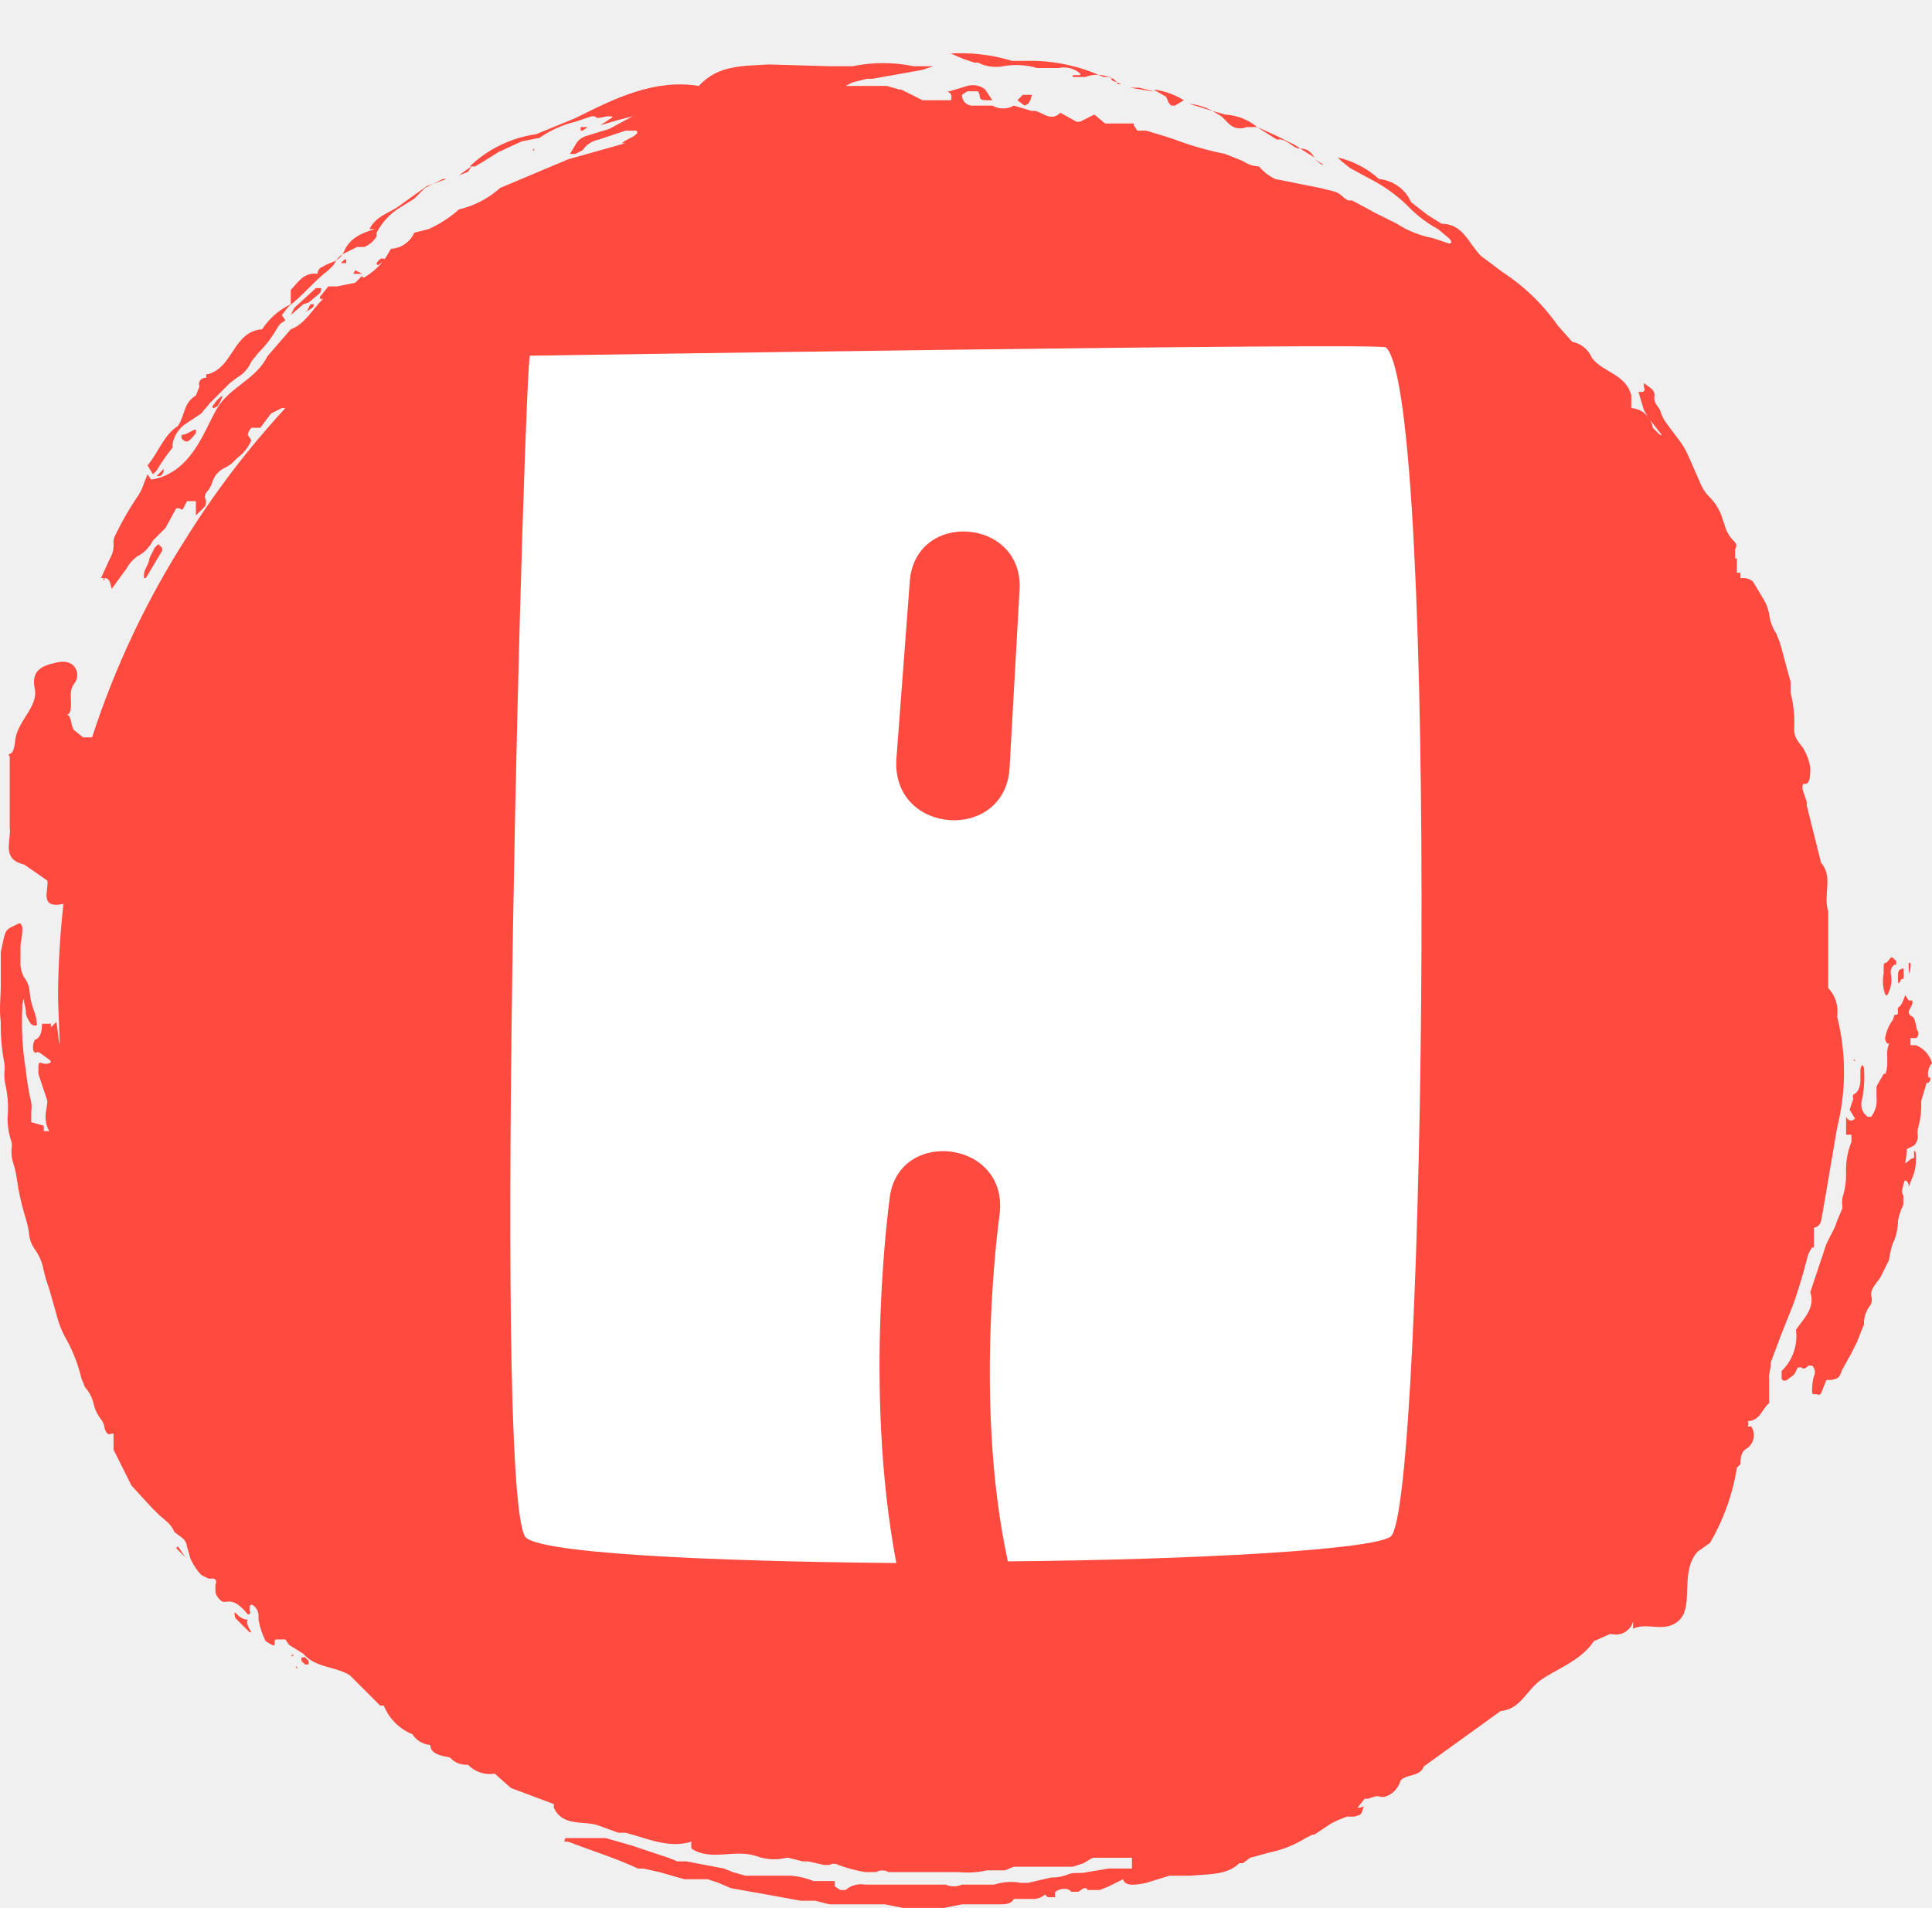
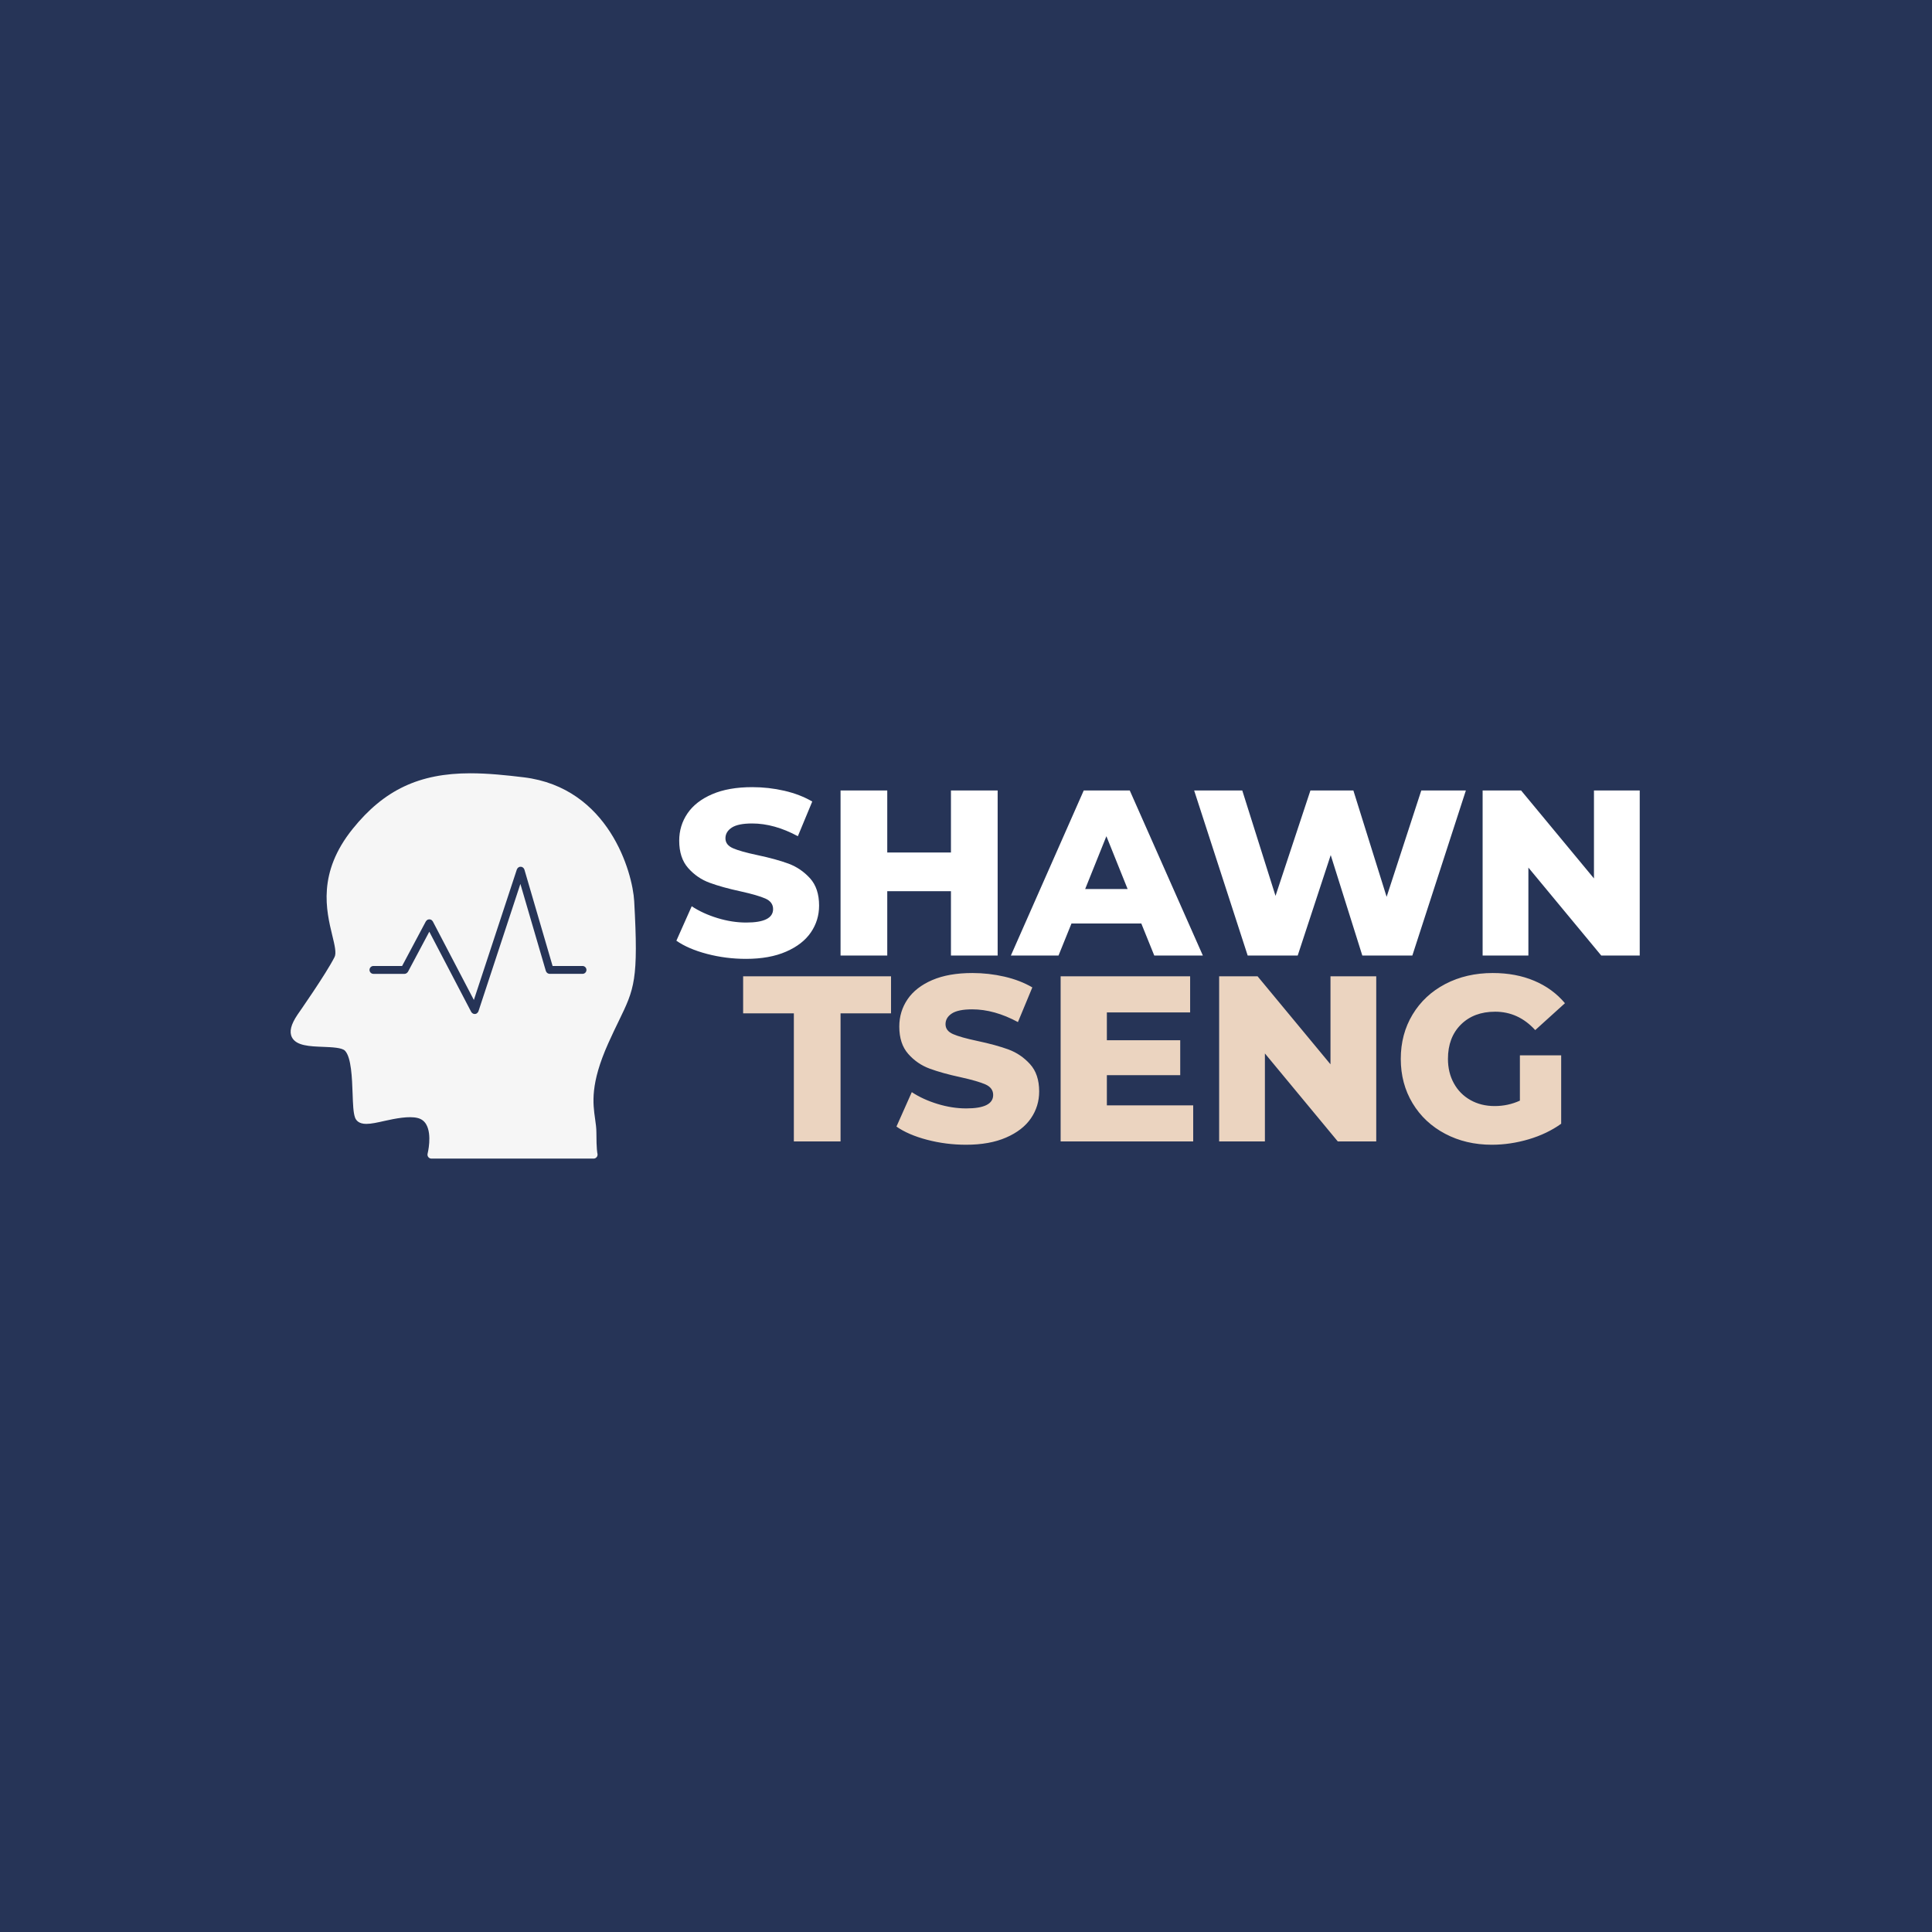
- <svg xmlns="http://www.w3.org/2000/svg" width="308.761" height="304.916" viewBox="0 0 106.008 104.687" class="css-1j8o68f" version="1.1" id="svg23">
-   <defs id="SvgjsDefs2684" />
-   <g id="SvgjsG2685" featurekey="rootContainer" transform="matrix(0.9820593,0,0,0.9820593,-0.05456052,0)" fill="#ff4a3f">
-     <g id="g17">
-       <path d="M19.8 15.3h.5l-.4-.2zm.5.1zm.8-.7c0 .1 0 .1.1.1l.4-.3c-.2-.1-.3-.1-.5.2zm.4-.2zm-4.1 2.3zm-.2.6l.3-.2c.1-.1.1-.2.1-.2h-.2l-.2.4c-.1-.1-.1 0 0 0zm2.2-2.9h-.1l-.2.2h.3zm-2.1 2.4l.6-.5c.1-.1.1-.2.1-.3h-.3l-1.2 1.1-.2.4.7-.6zm-1.1.8z" id="path3" />
-       <path d="M9.7 25v-.2a1.7 1.7 0 0 1 .7-1.1l.9-.6.5-.6.7-.7.4-.4.4-.3a1.9 1.9 0 0 0 .8-.9l.4-.5a5.9 5.9 0 0 0 1-1.3l.2-.3.3-.2-.2-.3.4-.5c.8-.6 1.4-1.4 2.2-2l.3-.3a1.4 1.4 0 0 1 .5-.6l.8-.4h.4a1.4 1.4 0 0 0 .7-.6V13a3.5 3.5 0 0 1 1.3-1.4l.8-.5.2-.2.4-.4 1-.5h.2l-1.1.4-1.4 1c-.6.5-1.4.6-1.8 1.4h.3c-.7.2-1.4.5-1.7 1.2s-.8.6-1.2.9a.4.4 0 0 0-.3.4c-.8-.1-1.1.5-1.5.9v.8a3.9 3.9 0 0 0-1.6 1.4c-1.6.1-1.6 2.1-3 2.5h-.1a.2.2 0 0 0 0 .2c-.3 0-.5.2-.4.5l-.2.5c-.7.4-.6 1.1-1 1.7-.8.5-1.1 1.5-1.7 2.2l.3.5.2-.2a11.6 11.6 0 0 1 .9-1.3zM53.9 3.3l.6.2h.2a2.2 2.2 0 0 0 1.4.2 4.1 4.1 0 0 1 1.9.1h1.2a1.4 1.4 0 0 1 1.2.3.1.1 0 0 1 0 .1H60a.1.1 0 0 0 0 .1h.7a1.8 1.8 0 0 1 1.3 0c.2 0 .1.1.2.2l.5.2h-.2c-.2-.4-.5-.4-.8-.4a9.7 9.7 0 0 0-4.3-.9h-.8A9.8 9.8 0 0 0 53 3h.2zm7.3 3.1zM50.3 4.7zm10.9 1.7h.2-.2zM19 14.7zm32.1-10zm17.6 2.2a.9.9 0 0 0 1 .2h.6a3.1 3.1 0 0 0-1.8-.7l-.7-.2.5.3zm-3.4-1.3c0 .1.1.2.2.3h.2l.5-.3a4.2 4.2 0 0 0-1.7-.6l.7.4zm7.4 2.7l.8.5c-.2-.3-.4-.5-.8-.5z" id="path5" />
-       <path d="M99 76.1l.6-1.6.6-1.5c.2-.5.6-1.8.8-2.6a1.7 1.7 0 0 1 .3-.7h.1v-1.1c.5-.1.4-.6.5-.9l.8-4.7a12.7 12.7 0 0 0 0-6.2 1.9 1.9 0 0 0-.5-1.6v-4.3c-.3-.9.3-1.9-.4-2.7L101 45a.4.4 0 0 0 0-.2l-.2-.6a.5.5 0 0 1 0-.4h.1c.3 0 .3-.5.3-.9a3 3 0 0 0-.4-1.1l-.3-.4a1.1 1.1 0 0 1-.2-.7 6.7 6.7 0 0 0-.2-2v-.6c-.2-.7-.4-1.5-.6-2.2l-.2-.5a2.5 2.5 0 0 1-.4-1.1 2.5 2.5 0 0 0-.3-.8l-.6-1a.8.8 0 0 0-.6-.2h-.1V32h-.2v-.8H97V31a.4.4 0 0 0 0-.1v-.2c.1-.2.1-.3-.1-.5a1.8 1.8 0 0 1-.4-.6l-.2-.6a2.9 2.9 0 0 0-.7-1.2 2.2 2.2 0 0 1-.5-.7l-.7-1.6a4.3 4.3 0 0 0-.6-1l-.6-.8a2.4 2.4 0 0 1-.4-.8l-.2-.3a.6.6 0 0 1-.1-.5.5.5 0 0 0-.2-.4l-.4-.3v.2c.1.2 0 .3-.1.3h-.2l.3 1 .3.5.7.9h-.1l-.2-.2-.2-.2a1.3 1.3 0 0 0-1.2-1.1v-.7c-.3-1.2-1.6-1.3-2.2-2.1a1.5 1.5 0 0 0-1.1-.9l-.8-.9a11.3 11.3 0 0 0-3.1-3l-.8-.6-.4-.3c-.7-.7-1-1.8-2.2-1.8l-.8-.5-.9-.7a2.2 2.2 0 0 0-1.8-1.3 5.1 5.1 0 0 0-2.3-1.2l.2.2.5.4 1.3.7a8.5 8.5 0 0 1 2.1 1.6 6.8 6.8 0 0 0 1.5 1.1l.6.5c.1.1.2.2.1.3H81l-.9-.3a5.6 5.6 0 0 1-2-.8l-1.2-.6-1.3-.7h-.2c-.3-.1-.4-.4-.8-.5l-.8-.2-2.5-.5a2.6 2.6 0 0 1-.9-.7 1.7 1.7 0 0 1-.9-.3l-1-.4a18.1 18.1 0 0 1-2.8-.8l-.6-.2-1-.3h-.5l-.2-.3v-.1h-1.6l-.6-.5-.4.2-.4.2h-.2l-.9-.5c-.6.6-1.1-.2-1.6-.1l-1-.3a1.2 1.2 0 0 1-1.2 0h-1.2a.6.6 0 0 1-.5-.6l.3-.2h.6a.7.7 0 0 1 .1.3c0 .2.2.2.5.2h.2l-.4-.6a1.1 1.1 0 0 0-1-.2l-1 .3H53c.3.2.2.3.2.5h-1.6l-.4-.2-.8-.4h-.1l-.7-.2h-2.3l.4-.2.8-.2h.3l1.7-.3 1.1-.2.6-.2h-1.1a8.4 8.4 0 0 0-3.4 0h-1.3L43 3.6c-1.4.1-2.8 0-3.9 1.2-2.5-.4-4.7.7-6.9 1.8l-2.2.9a6.7 6.7 0 0 0-3.7 1.8h.3l.5-.3.8-.5 1.3-.6 1-.2a6 6 0 0 1 2-.9l.9-.3h.2c.1.2.5 0 .7 0h.2c.1 0 .1.1 0 .1l-.6.4 1-.3.8-.2-1.3.7-1.3.4a1 1 0 0 0-.6.5l-.3.5h.3l.4-.2a1.4 1.4 0 0 1 .9-.6l1.5-.5h.5a.1.1 0 0 1 .1.2c-.2.2-.6.3-.8.5h.2l-3.2.9-3.8 1.6a5.2 5.2 0 0 1-2.3 1.2 6.6 6.6 0 0 1-1.7 1.1l-.8.2a1.5 1.5 0 0 1-1.3.9l-.3.5a3.7 3.7 0 0 1-1.2 1.1h-.1v-.1l-.2.2-.2.2-1 .2h-.5l-.4.5c-.1.1-.1.2 0 .2h.1c-.6.6-1 1.4-1.8 1.7L15 19.9c-.6 1.2-1.8 1.6-2.6 2.6s-1.4 3.9-3.9 4.3l-.2-.3-.2.5a2.7 2.7 0 0 1-.4.8 16.9 16.9 0 0 0-1.2 2.1.8.8 0 0 0-.1.5 1.4 1.4 0 0 1-.2.8l-.5 1.1h.2c.3 0 .3.3.4.6l.8-1.1a2.2 2.2 0 0 1 .6-.7 2 2 0 0 0 .9-.9l.3-.3.4-.4.6-1.1h.2c.1.1.1.1.2 0l.2-.4h.5v.8l.5-.5a.5.5 0 0 0 0-.5.4.4 0 0 1 .1-.3 1.5 1.5 0 0 0 .3-.5 1.3 1.3 0 0 1 .8-.9l.3-.2.3-.3a2.4 2.4 0 0 0 .8-1l-.2-.3c0-.1.1-.3.2-.4h.5l.6-.8.6-.3h.2a48.8 48.8 0 0 0-5.5 7.2h-.1.1a48.4 48.4 0 0 0-5.3 11.2h-.5l-.5-.4c-.2-.2-.1-.7-.4-.9h.1c.3-.5-.1-1.2.3-1.7s.1-1.4-.9-1.2-1.5.5-1.3 1.5-1 1.8-1.1 2.9-.5.5-.3.9v3.9c.1.8-.5 1.8.8 2.1l1.3.9c.1.5-.5 1.6.9 1.3a49.2 49.2 0 0 0-.3 5c0 1.1.1 2.2.1 3.3v-.4c-.1-.4-.1-.8-.2-1.3l-.3.3v-.2h-.5c0 .5-.1.8-.4.9a.9.9 0 0 0-.1.5c0 .1.1.3.2.2s.4.2.7.4-.2.3-.4.2-.2.1-.2.3v.3l.5 1.5c0 .3-.1.6-.1.9a1.7 1.7 0 0 0 .2.8h-.3v-.3l-.7-.2v-.6a1.5 1.5 0 0 0 0-.5 14.6 14.6 0 0 1-.3-1.8 16.6 16.6 0 0 1-.2-3.5.9.9 0 0 1 .1-.5v.2a2.9 2.9 0 0 1 .1.5.8.8 0 0 0 .1.4c.1.2.2.4.4.4s.1-.1.1-.2a2.1 2.1 0 0 0-.1-.5 4.2 4.2 0 0 1-.3-1.3 1.5 1.5 0 0 0-.3-.7 1.6 1.6 0 0 1-.2-.9v-.8c0-.3.1-.6.1-.9a.5.5 0 0 0-.1-.4h-.1c-.8.4-.7.2-1 1.6V55c0 .7-.1 1.4 0 2.1a10.8 10.8 0 0 0 .2 2.3 1.8 1.8 0 0 1 0 .5 3.1 3.1 0 0 0 .1.9 5.9 5.9 0 0 1 .1 1.3 3.9 3.9 0 0 0 .2 1.7 1.2 1.2 0 0 1 0 .4 2.1 2.1 0 0 0 .1.8 4.9 4.9 0 0 1 .2.9 14 14 0 0 0 .5 2.2 5 5 0 0 1 .2 1 1.7 1.7 0 0 0 .3.7 2.9 2.9 0 0 1 .5 1.2 8.5 8.5 0 0 0 .3 1l.4 1.4a5.4 5.4 0 0 0 .6 1.5 8.5 8.5 0 0 1 .8 2.1l.2.5a2.1 2.1 0 0 1 .5 1 2.1 2.1 0 0 0 .4.8 1 1 0 0 1 .2.5c.1.3.2.4.4.3h.1v.9l.5 1 .5 1 1.1 1.2.4.4c.3.3.7.5.9 1l.4.3a.7.7 0 0 1 .3.5l.2.7a3.3 3.3 0 0 0 .6.9l.4.2h.3a.2.2 0 0 1 .1.3 2.5 2.5 0 0 0 0 .5.9.9 0 0 0 .4.5h.2c.4-.1.8.2 1.2.7h.1c0-.1.1-.1 0-.2v-.2c0-.1.1-.2.2-.1a.7.7 0 0 1 .3.6v.2a4.3 4.3 0 0 0 .4 1.2c.5.3.5.3.5.1s0-.2.2-.2h.4l.2.3.8.5c.7.8 1.8.7 2.6 1.2l1.7 1.7h.2a2.9 2.9 0 0 0 1.6 1.6 1.3 1.3 0 0 0 1 .6c0 .5.6.6 1.1.7a1.2 1.2 0 0 0 .8.4h.2a1.7 1.7 0 0 0 1.5.5l.9.8 2.4.9v.2c.5 1.1 1.7.7 2.5 1l1.1.4h.4c1.2.3 2.4.9 3.7.5a.7.7 0 0 0 0 .4c1.1.7 2.4 0 3.6.4a2.9 2.9 0 0 0 1.7.1h.1l.8.2h.3l.9.2h.3a.5.5 0 0 1 .5 0 7.9 7.9 0 0 0 1.5.4h.6a.7.7 0 0 1 .7 0h3.9a5 5 0 0 0 1.6-.1h1l.5-.2H60l.6-.2.5-.3h2.2v.6H62l-1.2.2c-.4.1-.7 0-1 .1a2.4 2.4 0 0 1-1 .2l-1.3.3h-.4a3.1 3.1 0 0 0-1.5.1h-1.8a1.1 1.1 0 0 1-.9 0h-4.5a1.3 1.3 0 0 0-1.1.3H47l-.3-.2v-.3h-1.2a4.1 4.1 0 0 0-1.3-.3h-2.5l-.7-.2-.5-.2-2.1-.4h-.5l-.5-.2-2.1-.7-1.4-.4h-2.2c-.1 0-.1.1-.1.2h.2c1.3.5 2.6.9 3.9 1.5h.3l.9.2 1.4.4h1.3l.6.2.7.3 1.7.3 1.1.2 1.1.2h.8l.8.2h3.1l1 .2h2.3l1-.2H56c.4 0 .6-.1.7-.3h1a1 1 0 0 0 .8-.3c-.1.1 0 .1.1.2h.4v-.2c0-.1 0-.1.2-.2s.6-.1.7.1h.4l.3-.2c.2 0 .2 0 .2.1h.7l.5-.2.8-.4c.1.3.4.4 1.3.2l1.3-.4h1.2c.9-.1 2 0 2.7-.7h.2l.4-.3 1.1-.3a6.1 6.1 0 0 0 2-.8l.4-.2h.1l.9-.6.4-.2.5-.2h.4c.4-.1.4-.1.5-.4s0-.1-.2-.1h-.1l.4-.5h.2c.3-.1.5-.2.7-.1h.2a1.3 1.3 0 0 0 .9-.9c.3-.4 1.1-.2 1.3-.8l4.3-3.1c1.1-.1 1.4-1.1 2.2-1.7s2.3-1.1 3-2.2l.9-.4h.1a1 1 0 0 0 1.2-.7v.4c.8-.4 1.8.3 2.6-.5s0-2.7 1-3.8l.7-.5a12.1 12.1 0 0 0 1.5-4.2l.2-.2c0-.3 0-.7.4-.9a.9.9 0 0 0 .2-1.2h-.2a.3.3 0 0 0 0-.3c.7 0 .8-.7 1.2-1V77a.5.5 0 0 1 0-.2 3.8 3.8 0 0 0 .1-.7zM5.9 32.2z" id="path7" />
-       <path d="M26.4 9.3l-.3.2-.4.3.5-.2zm6.1-2h.1l.3-.2h-.4zm-2.6 1l-.1.1h.1v-.1zm-1.5 1.4zm1.3-.2zm-6.3 3.1zM9.2 26.2l-.4.4H9a.4.4 0 0 0 .2-.4zm3-3.5a2.1 2.1 0 0 0 .3-.6 1.5 1.5 0 0 0-.5.5c-.1.1-.1.2 0 .2zM11 24.2V24c-.2 0-.5.3-.8.3v.2c.3.3.4.2.8-.3zm3 66.2zM73.9 9.2h.1l-.5-.3zm-2.5-1.4c.5-.1.8.4 1.2.5h.1l-.3-.2-1-.5-1.1-.5.3.2zM52.8 3.1zm11.7 2h-.1l-1.2-.2h.5zm2 .7l1.3.4a3.3 3.3 0 0 0-1.3-.4zm-9 0a1 1 0 0 0 .2-.5h-.5l-.3.3.4.3zm9 1.6zM49.9 4.2zm2.9.7zM48.5 4zm13.8 2.1a.5.5 0 0 0 0 .1zm44.8 52.3h-.3V58h.3c.1 0 .2-.3.1-.4s-.1-.7-.3-.8a.3.3 0 0 1-.2-.3l.2-.4a.4.4 0 0 0 0-.2h-.2l-.2-.3c-.1.3-.2.6-.4.7a.5.5 0 0 0 0 .2c0 .1 0 .2-.1.2h-.1a1.1 1.1 0 0 1-.1.3 2.3 2.3 0 0 0-.4.9.4.4 0 0 0 .1.4h.1a1.7 1.7 0 0 0-.1.8v.4a1.8 1.8 0 0 1-.1.5h-.1l-.4.7v.6a1.5 1.5 0 0 1-.3 1.1h-.2l-.2-.2a.9.9 0 0 1-.1-.8 6.5 6.5 0 0 0 .1-1.7c0-.1-.1-.2-.1-.2a.5.5 0 0 0-.1.3v.6c0 .2-.1.6-.3.7s-.1.2-.1.3l-.2.6.3.5c-.2.2-.4.1-.5-.1v1h.3v.4a4.2 4.2 0 0 0-.3 1.4 3.3 3.3 0 0 0 0 .4 4 4 0 0 1-.2 1.3 2 2 0 0 0 0 .6l-.3.7a3.2 3.2 0 0 1-.3.7l-.3.6-.9 2.7c.3.9-.4 1.5-.8 2.1a2.7 2.7 0 0 1-.8 2.3v.4c0 .1.1.2.3.1l.4-.3.2-.4h.2c.1.1.2.1.4-.1h.2a.5.5 0 0 1 .1.6 2.9 2.9 0 0 0-.1.8c0 .1 0 .2.1.2h.2c.1.1.2 0 .3-.3l.2-.5h.3c.4-.1.4-.1.6-.6l.5-.9.3-.6.4-1a1.6 1.6 0 0 1 .3-1 .6.6 0 0 0 .1-.6c0-.2 0-.3.2-.6l.3-.4.5-1a4.7 4.7 0 0 1 .2-.9 3 3 0 0 0 .3-1.3 3.8 3.8 0 0 1 .3-.9v-.5c-.1-.2-.1-.2 0-.6s.1-.2.2-.2a.4.4 0 0 1 .1.3l.2-.5a2.3 2.3 0 0 0 .2-.9v-.3c0-.1 0-.3-.1-.3v.4c-.2 0-.3.2-.5.3a6.4 6.4 0 0 0 .1-.8l.4-.2a.7.7 0 0 0 .2-.6 1.4 1.4 0 0 1 0-.3 4.8 4.8 0 0 0 .2-1.4v-.2l.3-1h.1a.3.3 0 0 0 .1-.3h-.1a.9.9 0 0 1 .2-.8 1.5 1.5 0 0 0-.9-1zm-1.2 7.8zm-.2-9.9zm0 0zM9.1 30.8a.3.3 0 0 0 0-.2l-.2-.2-.2.2-.3.6c0 .3-.3.6-.3.9v.2h.1zm96.3 24.8h.1a1.7 1.7 0 0 0 .2-1.2.5.5 0 0 1 .2-.5h.1v-.2l-.2-.2h-.1c-.1.1-.2.3-.3.3s-.1.1-.1.3v.3a2.2 2.2 0 0 0 .1 1.2zM13.2 90.1c-.1 0 0 .2 0 .3l.8.8h.1c-.2-.3-.3-.6-.2-.7a.9.9 0 0 1-.5-.2zm.8.3zm92.3-35.7h.1a2 2 0 0 0 0-.6c-.3.1-.3.1-.3.6s.1.1.2 0z" id="path9" />
-       <path d="M106.7 62a.6.6 0 0 0 .1-.5c0-.1-.1-.2-.1-.1h-.2v.2c0 .4.1.5.2.4zm.1-8.2h-.1v.6a1 1 0 0 0 .1-.6zM17.1 92.6h-.2v.2l.2.2h.2v-.2zm86.6-33.3c0-.1 0-.1-.1-.1zM9.9 86.5l.5.5-.4-.6z" id="path11" />
-       <circle cx="10.5" cy="87.1" transform="rotate(-24.8 10.4 87.159)" id="circle13" />
-       <path d="M9.7 30.1h-.1v.2-.2h.1zm83.2-6.6l-.2-.3h-.1zm-14.7 77.1zM5.9 32.2zm-.1.2a.3.3 0 0 0 .1-.2v.2zm1.9-4.9zM61.5 2.4zm42.8 58.2v.1-.1zM16.4 92.5h-.1c.1.1.2 0 .1-.1zm.2.7h.1l-.1-.1v.1zm73.9-71.3zm15.2 34.4zM14.6 91.7zm92.1-37zm-.8 11.4zM34.6 0z" id="path15" />
-     </g>
-   </g>
-   <g id="SvgjsG2686" featurekey="nameFeature-0" transform="matrix(2.284354,0,0,2.284354,27.98006,-5.60952)" fill="#ffffff">
-     <path d="M9.6 16.48 l-0.32 4.24 c-0.08 1.8 2.6 1.96 2.72 0.2 l0.24 -4.28 c0.12 -1.76 -2.56 -1.96 -2.64 -0.16 z M0.48 11 l0 0 c0.04 0 20.48 -0.32 20.56 -0.2 c1.28 1.12 0.96 27.8 0.12 28.56 c-0.4 0.32 -4.64 0.56 -9.2 0.6 c-0.84 -3.84 -0.2 -8.32 -0.2 -8.32 c0.24 -1.8 -2.44 -2.12 -2.64 -0.4 c0 0.04 -0.64 4.52 0.16 8.76 c-4.56 -0.04 -8.68 -0.24 -8.92 -0.64 c-0.8 -1.44 0 -28.28 0.12 -28.36 z" id="path20" />
+ <svg xmlns="http://www.w3.org/2000/svg" version="1.1" width="1000" height="1000" viewBox="0 0 1000 1000">
+   <rect width="1000" height="1000" fill="#263457" />
+   <g transform="matrix(0.7,0,0,0.7,149.5758,400.2205)">
+     <svg viewBox="0 0 396 113" data-background-color="#263457" preserveAspectRatio="xMidYMid meet" height="285" width="1000">
+       <g id="tight-bounds" transform="matrix(1,0,0,1,0.2400031,0.01671809)">
+         <svg viewBox="0 0 395.52 112.967" height="112.967" width="395.52">
+           <g>
+             <svg viewBox="0 0 553.894 158.201" height="112.967" width="395.52">
+               <g transform="matrix(1,0,0,1,158.3742,2.785491)">
+                 <svg viewBox="0 0 395.52 152.63" height="152.63" width="395.52">
+                   <g id="textblocktransform">
+                     <svg viewBox="0 0 395.52 152.63" height="152.63" width="395.52" id="textblock">
+                       <g>
+                         <svg viewBox="0 0 395.52 152.63" height="152.63" width="395.52">
+                           <g transform="matrix(1,0,0,1,0,0)">
+                             <svg width="395.52" viewBox="73.15 -35.7 204.2 75.8" height="152.63" data-palette-color="#ffffff">
+                               <svg />
+                               <svg />
+                               <g class="wordmark-text-0" data-fill-palette-color="primary" id="text-0">
+                                 <path d="M87.9 0.7c-2.833 0-5.583-0.35-8.25-1.05-2.667-0.7-4.833-1.633-6.5-2.8v0l3.25-7.3c1.567 1.033 3.383 1.867 5.45 2.5 2.067 0.633 4.1 0.95 6.1 0.95v0c3.8 0 5.7-0.95 5.7-2.85v0c0-1-0.54-1.743-1.62-2.23-1.087-0.48-2.83-0.987-5.23-1.52v0c-2.633-0.567-4.833-1.177-6.6-1.83-1.767-0.647-3.283-1.687-4.55-3.12-1.267-1.433-1.9-3.367-1.9-5.8v0c0-2.133 0.583-4.06 1.75-5.78 1.167-1.713 2.91-3.07 5.23-4.07 2.313-1 5.153-1.5 8.52-1.5v0c2.3 0 4.567 0.257 6.8 0.77 2.233 0.52 4.2 1.28 5.9 2.28v0l-3.05 7.35c-3.333-1.8-6.567-2.7-9.7-2.7v0c-1.967 0-3.4 0.29-4.3 0.87-0.9 0.587-1.35 1.347-1.35 2.28v0c0 0.933 0.533 1.633 1.6 2.1 1.067 0.467 2.783 0.95 5.15 1.45v0c2.667 0.567 4.877 1.173 6.63 1.82 1.747 0.653 3.263 1.687 4.55 3.1 1.28 1.42 1.92 3.347 1.92 5.78v0c0 2.1-0.583 4-1.75 5.7-1.167 1.7-2.917 3.057-5.25 4.07-2.333 1.02-5.167 1.53-8.5 1.53zM131.35-35h9.9v35h-9.9v-13.65h-13.5v13.65h-9.9v-35h9.9v13.15h13.5zM174.45 0l-2.75-6.8h-14.8l-2.75 6.8h-10.1l15.45-35h9.75l15.5 35zM159.8-14.1h9l-4.5-11.2zM231.05-35h9.45l-11.35 35h-10.6l-6.7-21.3-7 21.3h-10.6l-11.35-35h10.2l7.05 22.35 7.4-22.35h9.1l7.05 22.55zM267.65-35h9.7v35h-8.15l-15.45-18.65v18.65h-9.7v-35h8.15l15.45 18.65z" fill="#ffffff" fill-rule="nonzero" stroke="none" stroke-width="1" stroke-linecap="butt" stroke-linejoin="miter" stroke-miterlimit="10" stroke-dasharray="" stroke-dashoffset="0" font-family="none" font-weight="none" font-size="none" text-anchor="none" style="mix-blend-mode: normal" data-fill-palette-color="primary" opacity="1" />
+                                 <path d="M98.05 39.4v-27.15h-10.75v-7.85h31.35v7.85h-10.7v27.15zM134.55 40.1c-2.833 0-5.583-0.35-8.25-1.05-2.667-0.7-4.833-1.633-6.5-2.8v0l3.25-7.3c1.567 1.033 3.383 1.867 5.45 2.5 2.067 0.633 4.1 0.95 6.1 0.95v0c3.8 0 5.7-0.95 5.7-2.85v0c0-1-0.54-1.743-1.62-2.23-1.087-0.48-2.83-0.987-5.23-1.52v0c-2.633-0.567-4.833-1.177-6.6-1.83-1.767-0.647-3.283-1.687-4.55-3.12-1.267-1.433-1.9-3.367-1.9-5.8v0c0-2.133 0.583-4.06 1.75-5.78 1.167-1.713 2.907-3.07 5.22-4.07 2.32-1 5.163-1.5 8.53-1.5v0c2.3 0 4.567 0.257 6.8 0.77 2.233 0.52 4.2 1.28 5.9 2.28v0l-3.05 7.35c-3.333-1.8-6.567-2.7-9.7-2.7v0c-1.967 0-3.4 0.29-4.3 0.87-0.9 0.587-1.35 1.347-1.35 2.28v0c0 0.933 0.533 1.633 1.6 2.1 1.067 0.467 2.783 0.95 5.15 1.45v0c2.667 0.567 4.877 1.173 6.63 1.82 1.747 0.653 3.26 1.687 4.54 3.1 1.287 1.42 1.93 3.347 1.93 5.78v0c0 2.1-0.583 4-1.75 5.7-1.167 1.7-2.917 3.057-5.25 4.07-2.333 1.02-5.167 1.53-8.5 1.53zM164.4 31.75h18.3v7.65h-28.1v-35h27.45v7.65h-17.65v5.9h15.55v7.4h-15.55zM211.8 4.4h9.7v35h-8.15l-15.45-18.65v18.65h-9.7v-35h8.15l15.45 18.65zM251.95 30.75v-9.6h8.75v14.5c-2 1.433-4.3 2.533-6.9 3.3-2.6 0.767-5.2 1.15-7.8 1.15v0c-3.667 0-6.967-0.777-9.9-2.33-2.933-1.547-5.233-3.703-6.9-6.47-1.667-2.767-2.5-5.9-2.5-9.4v0c0-3.5 0.833-6.633 2.5-9.4 1.667-2.767 3.983-4.927 6.95-6.48 2.967-1.547 6.317-2.32 10.05-2.32v0c3.267 0 6.2 0.55 8.8 1.65 2.6 1.1 4.767 2.683 6.5 4.75v0l-6.3 5.7c-2.367-2.6-5.2-3.9-8.5-3.9v0c-3 0-5.417 0.907-7.25 2.72-1.833 1.82-2.75 4.247-2.75 7.28v0c0 1.933 0.417 3.657 1.25 5.17 0.833 1.52 2 2.703 3.5 3.55 1.5 0.853 3.217 1.28 5.15 1.28v0c1.9 0 3.683-0.383 5.35-1.15z" fill="#ebd4c0" fill-rule="nonzero" stroke="none" stroke-width="1" stroke-linecap="butt" stroke-linejoin="miter" stroke-miterlimit="10" stroke-dasharray="" stroke-dashoffset="0" font-family="none" font-weight="none" font-size="none" text-anchor="none" style="mix-blend-mode: normal" data-fill-palette-color="secondary" opacity="1" />
+                               </g>
+                             </svg>
+                           </g>
+                         </svg>
+                       </g>
+                     </svg>
+                   </g>
+                 </svg>
+               </g>
+               <g>
+                 <svg viewBox="0 0 141.73 158.201" height="158.201" width="141.73">
+                   <g>
+                     <svg version="1.1" x="0" y="0" viewBox="10.618 8.079 43.759 48.844" enable-background="new 7.5 7.5 50 50" xml:space="preserve" height="158.201" width="141.73" class="icon-icon-0" data-fill-palette-color="accent" id="icon-0">
+                       <path d="M54.169 24.292C53.964 20.635 50.95 9.898 40.165 8.589c-2.185-0.265-4.517-0.51-6.767-0.51-6.475 0-10.934 2.104-14.909 7.037-4.512 5.597-3.354 10.369-2.589 13.526 0.29 1.192 0.539 2.222 0.289 2.723-1.054 2.108-4.642 7.231-4.684 7.29-0.853 1.263-1.083 2.182-0.723 2.892 0.547 1.079 2.261 1.146 3.918 1.209 1.139 0.045 2.43 0.095 2.81 0.494 0.8 0.842 0.894 3.489 0.962 5.423 0.048 1.354 0.086 2.423 0.305 3.035 0.133 0.373 0.49 0.816 1.437 0.816 0.627 0 1.401-0.175 2.297-0.377 1.395-0.314 3.11-0.644 4.203-0.372 0.479 0.12 0.832 0.379 1.078 0.792 0.793 1.335 0.193 3.707 0.188 3.73-0.039 0.15-0.006 0.31 0.089 0.432 0.094 0.122 0.24 0.194 0.395 0.194H49.03c0.156 0 0.301-0.082 0.395-0.206 0.095-0.124 0.123-0.294 0.082-0.444-0.005-0.02-0.13-0.497-0.13-2.648 0-0.576-0.08-1.139-0.165-1.733-0.281-1.98-0.632-4.444 1.667-9.582 0.509-1.136 0.956-2.056 1.345-2.857C54.195 35.392 54.725 34.301 54.169 24.292zM47.617 33.504h-4.166c-0.101 0-0.188-0.037-0.268-0.088-0.016-0.01-0.029-0.018-0.043-0.029-0.073-0.06-0.128-0.136-0.158-0.227-0.002-0.006-0.009-0.009-0.011-0.016l-3.229-11.041-5.314 16.138c-0.001 0.002-0.001 0.003-0.002 0.005l-0.001 0.004c-0.001 0.002-0.002 0.002-0.003 0.004-0.029 0.087-0.088 0.159-0.161 0.22-0.016 0.012-0.027 0.024-0.044 0.035-0.013 0.008-0.021 0.021-0.035 0.028-0.074 0.038-0.153 0.057-0.231 0.057-0.052 0-0.104-0.008-0.156-0.025-0.022-0.008-0.039-0.023-0.061-0.034s-0.041-0.021-0.063-0.035c-0.063-0.044-0.117-0.098-0.154-0.164-0.003-0.004-0.008-0.006-0.01-0.01L28.196 28.16l-2.704 5.08c-0.006 0.013-0.02 0.017-0.027 0.028-0.035 0.056-0.079 0.102-0.133 0.139-0.018 0.013-0.033 0.025-0.053 0.035-0.069 0.037-0.145 0.063-0.229 0.063h-3.934c-0.276 0-0.5-0.224-0.5-0.5s0.224-0.5 0.5-0.5h3.633l3.008-5.651c0.008-0.015 0.021-0.024 0.031-0.038 0.019-0.028 0.039-0.053 0.063-0.077s0.05-0.045 0.079-0.063c0.014-0.009 0.022-0.022 0.037-0.03 0.014-0.007 0.029-0.007 0.043-0.013 0.032-0.013 0.063-0.021 0.097-0.028 0.031-0.006 0.062-0.01 0.093-0.01 0.032 0 0.062 0.004 0.094 0.01 0.033 0.007 0.064 0.016 0.095 0.029 0.014 0.006 0.03 0.005 0.044 0.013 0.015 0.008 0.024 0.021 0.038 0.031 0.028 0.019 0.053 0.04 0.077 0.064s0.044 0.049 0.063 0.077c0.009 0.014 0.023 0.023 0.031 0.038l5.203 9.958 5.45-16.55c0.005-0.014 0.016-0.023 0.021-0.037 0.014-0.033 0.031-0.063 0.052-0.092 0.018-0.025 0.035-0.048 0.057-0.068 0.023-0.023 0.049-0.042 0.077-0.06 0.028-0.019 0.056-0.034 0.088-0.046 0.014-0.005 0.024-0.016 0.039-0.021 0.017-0.005 0.032-0.001 0.049-0.004 0.033-0.006 0.065-0.009 0.1-0.009 0.036 0 0.069 0.005 0.104 0.013 0.015 0.003 0.029 0 0.044 0.005 0.014 0.004 0.022 0.015 0.036 0.021 0.034 0.014 0.063 0.032 0.094 0.053 0.025 0.018 0.048 0.036 0.068 0.058 0.021 0.022 0.04 0.047 0.058 0.073 0.02 0.03 0.035 0.06 0.048 0.093 0.005 0.014 0.016 0.023 0.02 0.038l3.574 12.223h3.792c0.276 0 0.5 0.224 0.5 0.5S47.894 33.504 47.617 33.504z" fill="#f6f6f6" data-fill-palette-color="accent" />
+                     </svg>
+                   </g>
+                 </svg>
+               </g>
+             </svg>
+           </g>
+           <defs />
+         </svg>
+         <rect width="395.52" height="112.967" fill="none" stroke="none" visibility="hidden" />
+       </g>
+     </svg>
  </g>
</svg>
